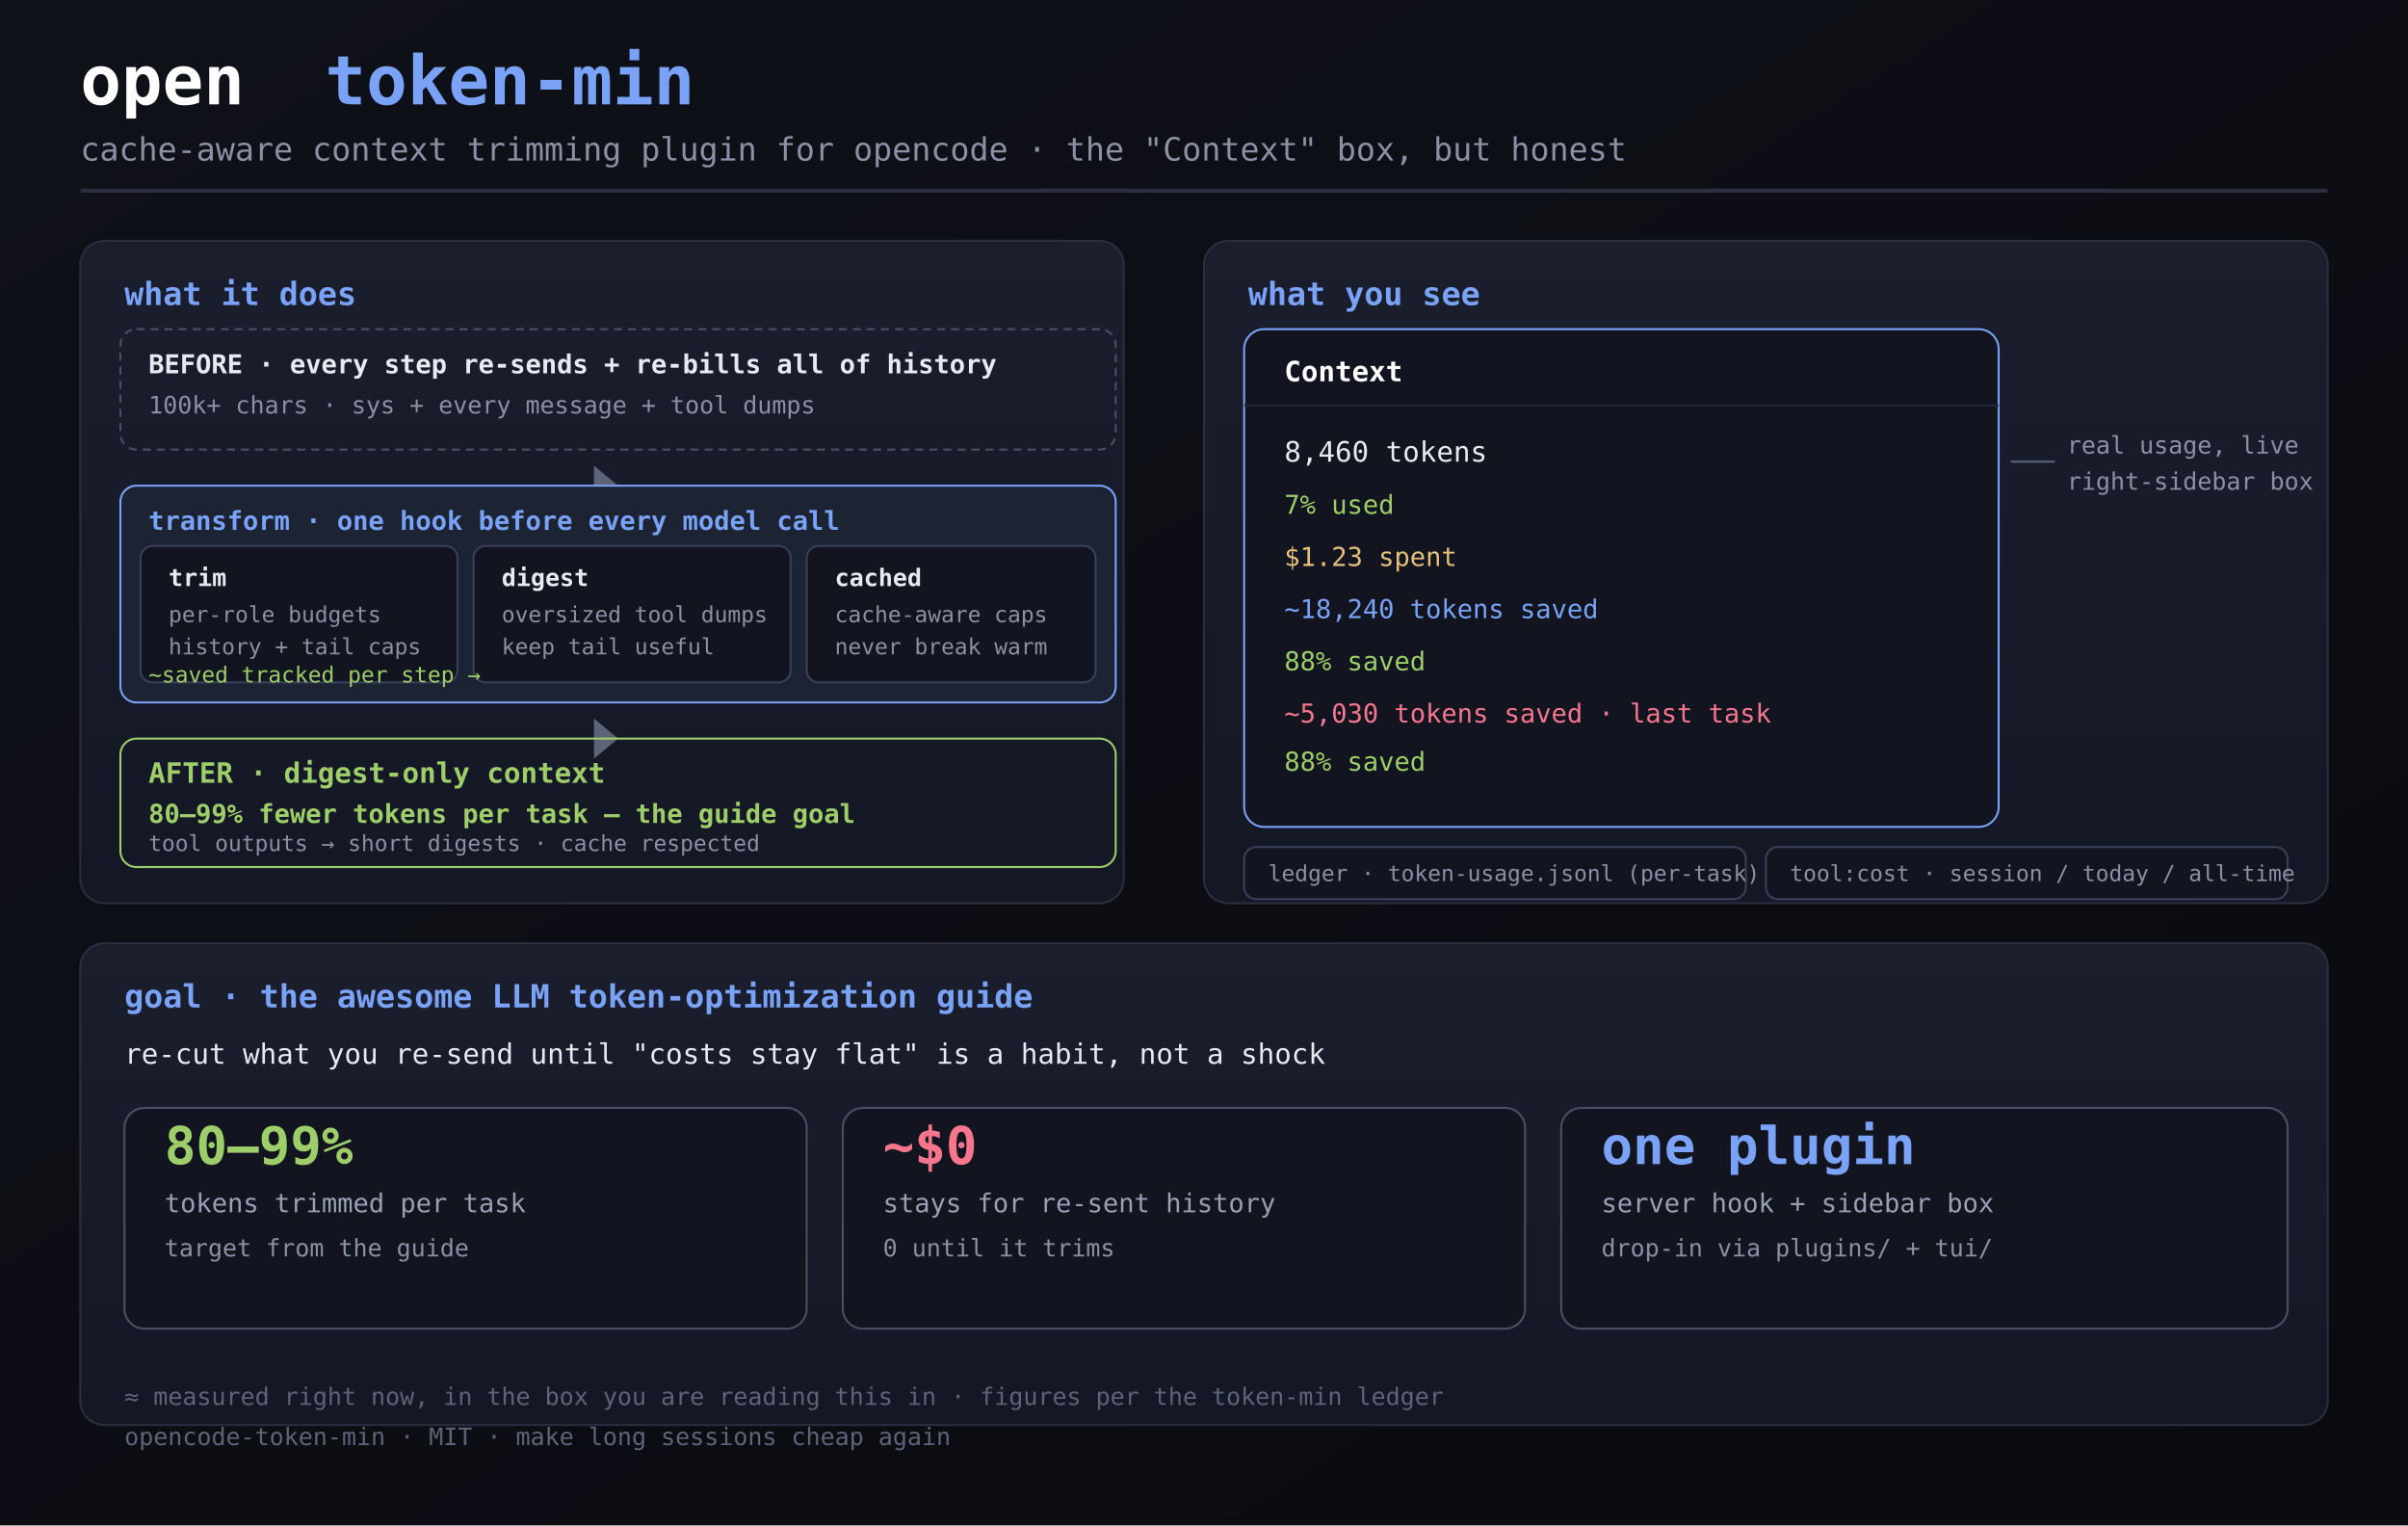
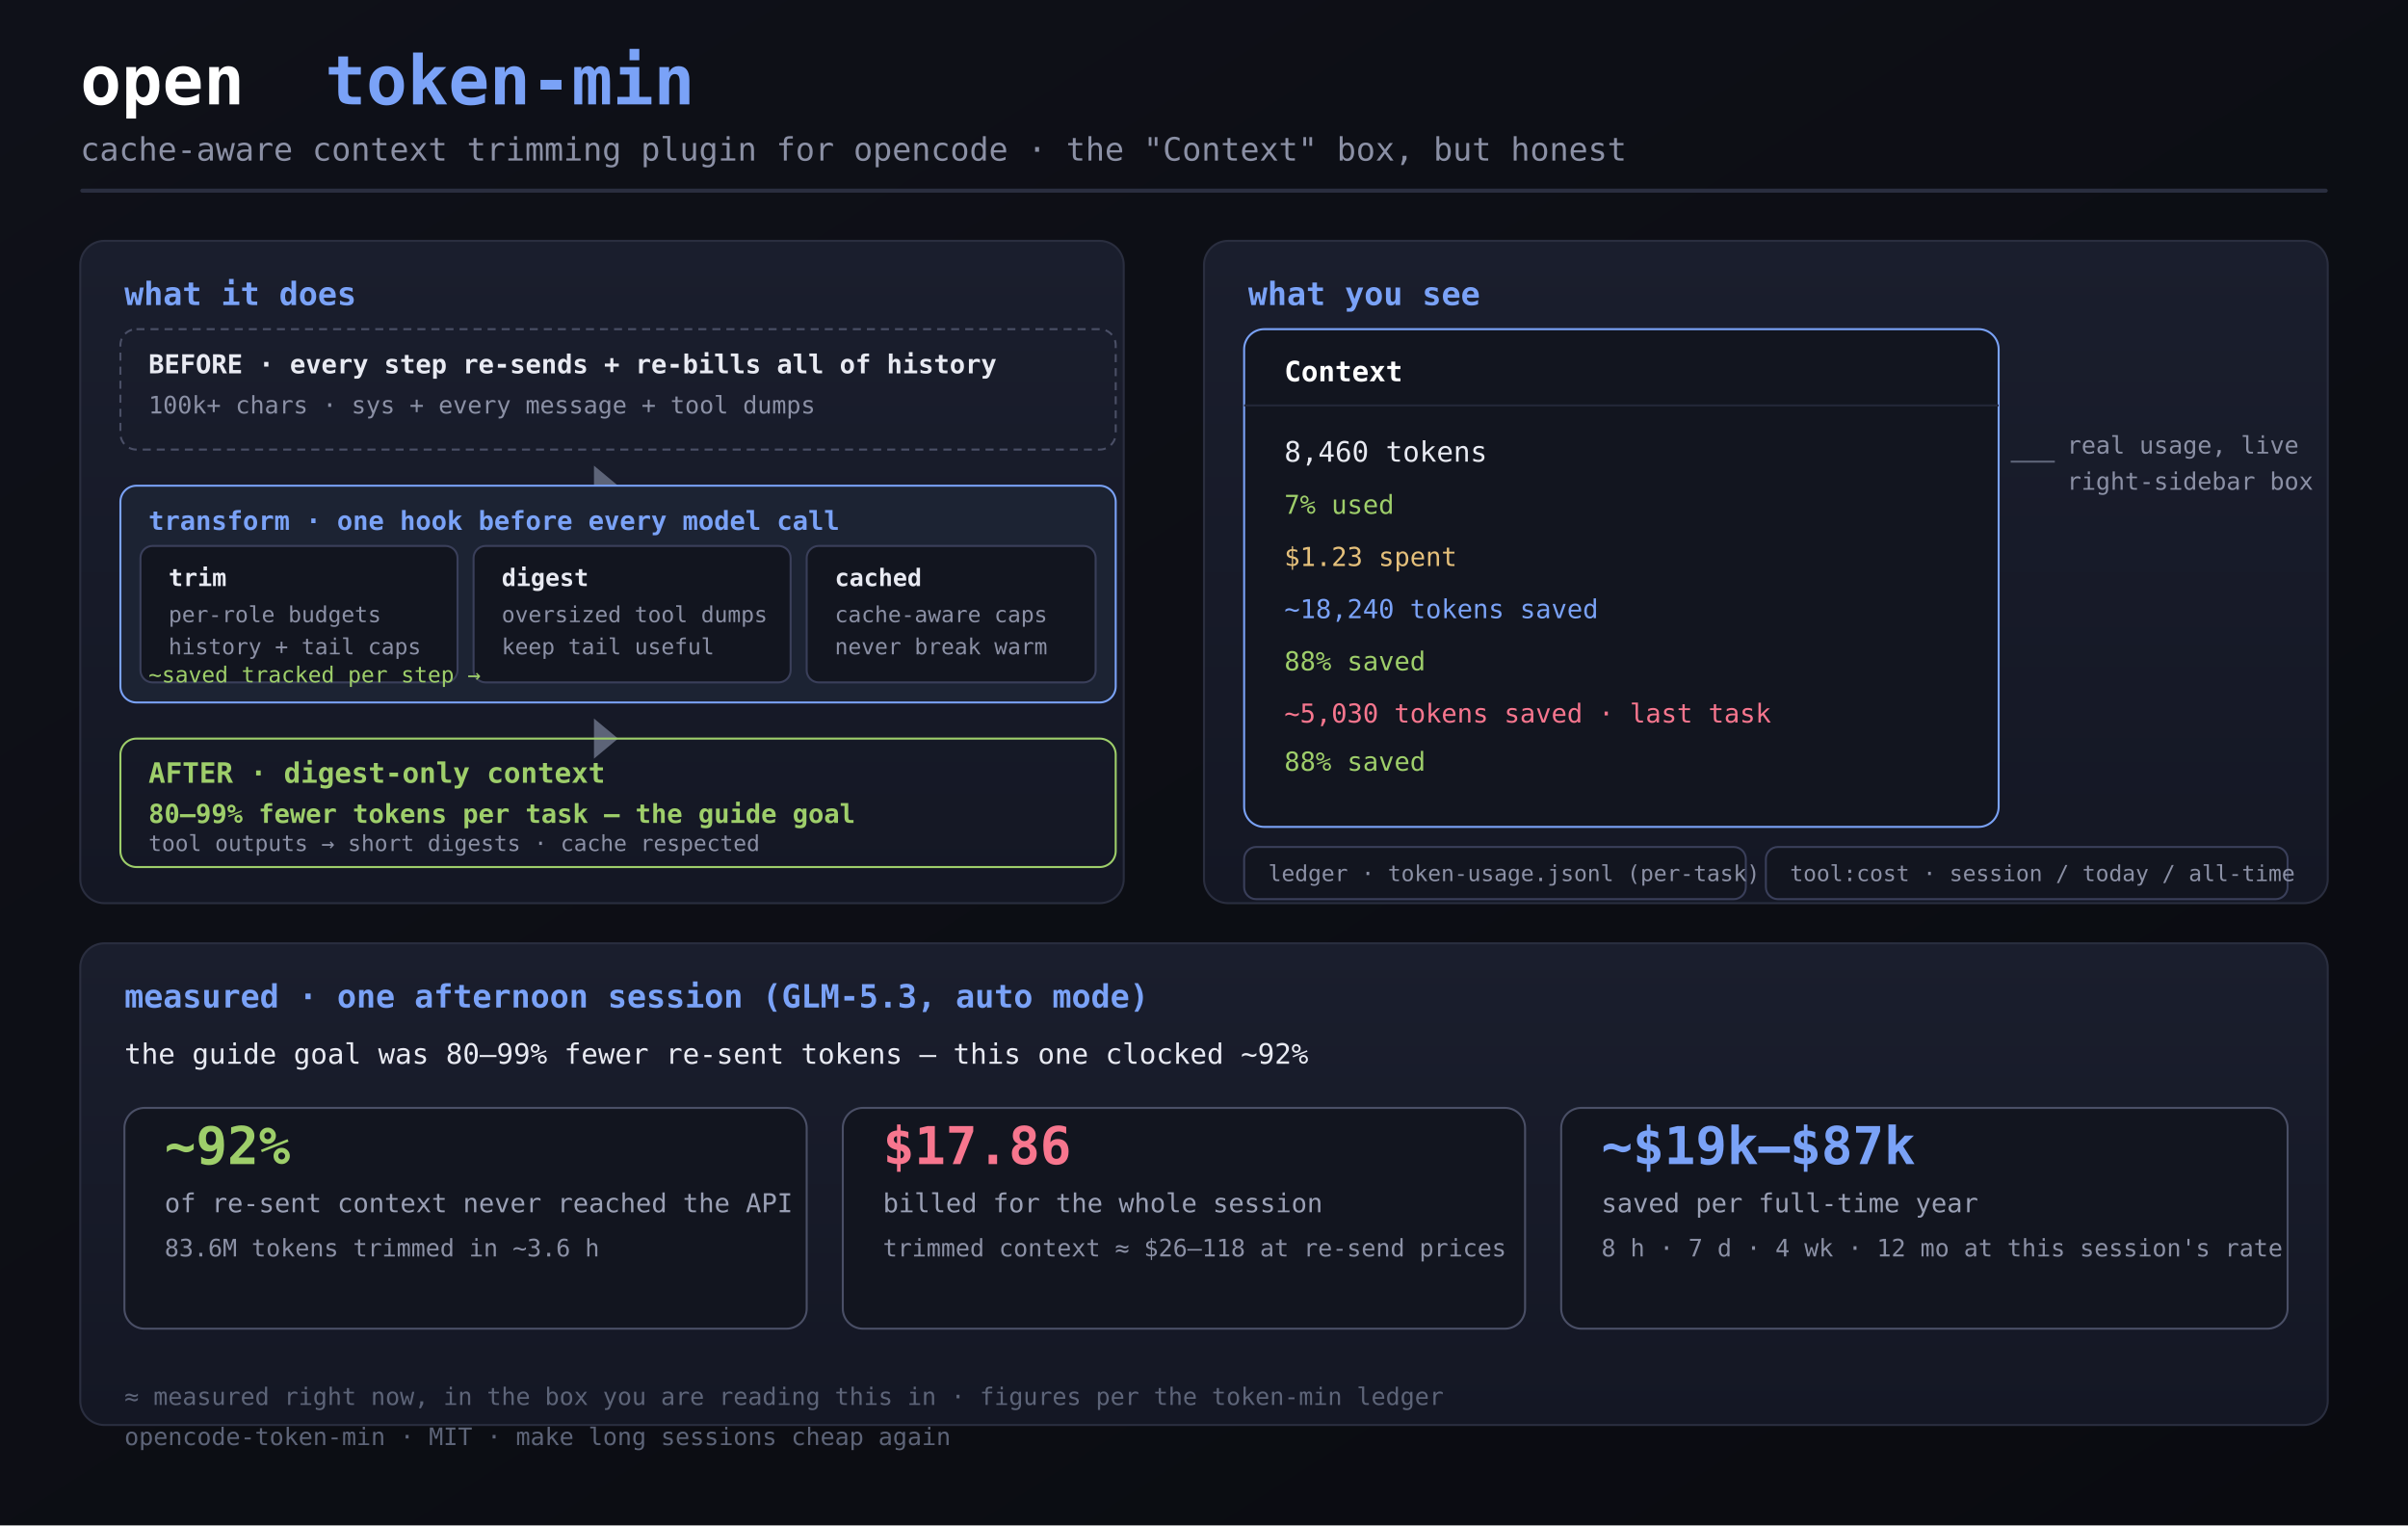
<svg xmlns="http://www.w3.org/2000/svg" width="1200" height="760" viewBox="0 0 1200 760" font-family="ui-monospace, SFMono-Regular, Menlo, Consolas, monospace">
  <defs>
    <linearGradient id="bg" x1="0" y1="0" x2="1" y2="1">
      <stop offset="0" stop-color="#0f1119" />
      <stop offset="1" stop-color="#0a0b10" />
    </linearGradient>
    <linearGradient id="box" x1="0" y1="0" x2="0" y2="1">
      <stop offset="0" stop-color="#1a1e2d" />
      <stop offset="1" stop-color="#141724" />
    </linearGradient>
  </defs>
  <rect width="1200" height="760" fill="url(#bg)" />
  <text x="40" y="52" fill="#fff" font-size="34" font-weight="700">open</text>
  <text x="162" y="52" fill="#7aa2f7" font-size="34" font-weight="700">token-min</text>
  <text x="40" y="80" fill="#8b90a5" font-size="16">cache-aware context trimming plugin for opencode · the "Context" box, but honest</text>
  <rect x="40" y="94" width="1120" height="2" rx="1" fill="#2a2e3f" />
  <rect x="40" y="120" width="520" height="330" rx="12" fill="url(#box)" stroke="#2a2e3f" />
  <text x="62" y="152" fill="#7aa2f7" font-size="16" font-weight="700">what it does</text>
  <rect x="60" y="164" width="496" height="60" rx="8" fill="none" stroke="#4a4f66" stroke-dasharray="4 3" />
  <text x="74" y="186" fill="#e8eaf2" font-size="13" font-weight="700">BEFORE · every step re-sends + re-bills all of history</text>
  <text x="74" y="206" fill="#8b90a5" font-size="12">100k+ chars · sys + every message + tool dumps</text>
  <polygon points="296,232 308,242 296,252" fill="#5d6478" />
  <rect x="60" y="242" width="496" height="108" rx="8" fill="#1c2333" stroke="#7aa2f7" />
  <text x="74" y="264" fill="#7aa2f7" font-size="13" font-weight="700">transform · one hook before every model call</text>
  <rect x="70" y="272" width="158" height="68" rx="6" fill="#12151f" stroke="#3a3f5a" />
  <text x="84" y="292" fill="#e8eaf2" font-size="12" font-weight="700">trim</text>
  <text x="84" y="310" fill="#8b90a5" font-size="11">per-role budgets</text>
  <text x="84" y="326" fill="#8b90a5" font-size="11">history + tail caps</text>
  <rect x="236" y="272" width="158" height="68" rx="6" fill="#12151f" stroke="#3a3f5a" />
  <text x="250" y="292" fill="#e8eaf2" font-size="12" font-weight="700">digest</text>
  <text x="250" y="310" fill="#8b90a5" font-size="11">oversized tool dumps</text>
  <text x="250" y="326" fill="#8b90a5" font-size="11">keep tail useful</text>
  <rect x="402" y="272" width="144" height="68" rx="6" fill="#12151f" stroke="#3a3f5a" />
  <text x="416" y="292" fill="#e8eaf2" font-size="12" font-weight="700">cached</text>
  <text x="416" y="310" fill="#8b90a5" font-size="11">cache-aware caps</text>
  <text x="416" y="326" fill="#8b90a5" font-size="11">never break warm</text>
  <text x="74" y="340" fill="#9ece6a" font-size="11">~saved tracked per step →</text>
  <polygon points="296,358 308,368 296,378" fill="#5d6478" />
  <rect x="60" y="368" width="496" height="64" rx="8" fill="none" stroke="#9ece6a" />
  <text x="74" y="390" fill="#9ece6a" font-size="14" font-weight="700">AFTER · digest-only context</text>
  <text x="74" y="410" fill="#9ece6a" font-size="13" font-weight="700">80–99% fewer tokens per task — the guide goal</text>
  <text x="74" y="424" fill="#8b90a5" font-size="11">tool outputs → short digests · cache respected</text>
  <rect x="600" y="120" width="560" height="330" rx="12" fill="url(#box)" stroke="#2a2e3f" />
  <text x="622" y="152" fill="#7aa2f7" font-size="16" font-weight="700">what you see</text>
  <rect x="620" y="164" width="376" height="248" rx="10" fill="#12151f" stroke="#7aa2f7" />
  <text x="640" y="190" fill="#ffffff" font-size="14" font-weight="700">Context</text>
  <line x1="620" y1="202" x2="996" y2="202" stroke="#232738" />
  <text x="640" y="230" fill="#e8eaf2" font-size="14">8,460 tokens</text>
  <text x="640" y="256" fill="#9ece6a" font-size="13">7% used</text>
  <text x="640" y="282" fill="#e5c07b" font-size="13">$1.23 spent</text>
  <text x="640" y="308" fill="#7aa2f7" font-size="13">~18,240 tokens saved</text>
  <text x="640" y="334" fill="#9ece6a" font-size="13">88% saved</text>
  <text x="640" y="360" fill="#f7768e" font-size="13">~5,030 tokens saved · last task</text>
  <text x="640" y="384" fill="#9ece6a" font-size="13">88% saved</text>
  <line x1="1002" y1="230" x2="1024" y2="230" stroke="#5d6478" />
  <text x="1030" y="226" fill="#8b90a5" font-size="12">real usage, live</text>
  <text x="1030" y="244" fill="#8b90a5" font-size="12">right-sidebar box</text>
  <rect x="620" y="422" width="250" height="26" rx="6" fill="#12151f" stroke="#3a3f5a" />
  <text x="632" y="439" fill="#8b90a5" font-size="11">ledger · token-usage.jsonl (per-task)</text>
  <rect x="880" y="422" width="260" height="26" rx="6" fill="#12151f" stroke="#3a3f5a" />
  <text x="892" y="439" fill="#8b90a5" font-size="11">tool:cost · session / today / all-time</text>
  <rect x="40" y="470" width="1120" height="240" rx="12" fill="url(#box)" stroke="#2a2e3f" />
-   <text x="62" y="502" fill="#7aa2f7" font-size="16" font-weight="700">goal · the awesome LLM token-optimization guide</text>
-   <text x="62" y="530" fill="#e8eaf2" font-size="14">re-cut what you re-send until "costs stay flat" is a habit, not a shock</text>
+   <text x="62" y="502" fill="#7aa2f7" font-size="16" font-weight="700">measured · one afternoon session (GLM-5.3, auto mode)</text>
+   <text x="62" y="530" fill="#e8eaf2" font-size="14">the guide goal was 80–99% fewer re-sent tokens — this one clocked ~92%</text>
  <rect x="62" y="552" width="340" height="110" rx="10" fill="#12151f" stroke="#4a4f66" />
-   <text x="82" y="580" fill="#9ece6a" font-size="26" font-weight="700">80–99%</text>
-   <text x="82" y="604" fill="#9aa0b5" font-size="13">tokens trimmed per task</text>
-   <text x="82" y="626" fill="#8b90a5" font-size="12">target from the guide</text>
+   <text x="82" y="580" fill="#9ece6a" font-size="26" font-weight="700">~92%</text>
+   <text x="82" y="604" fill="#9aa0b5" font-size="13">of re-sent context never reached the API</text>
+   <text x="82" y="626" fill="#8b90a5" font-size="12">83.6M tokens trimmed in ~3.6 h</text>
  <rect x="420" y="552" width="340" height="110" rx="10" fill="#12151f" stroke="#4a4f66" />
-   <text x="440" y="580" fill="#f7768e" font-size="26" font-weight="700">~$0</text>
-   <text x="440" y="604" fill="#9aa0b5" font-size="13">stays for re-sent history</text>
-   <text x="440" y="626" fill="#8b90a5" font-size="12">0 until it trims</text>
+   <text x="440" y="580" fill="#f7768e" font-size="26" font-weight="700">$17.86</text>
+   <text x="440" y="604" fill="#9aa0b5" font-size="13">billed for the whole session</text>
+   <text x="440" y="626" fill="#8b90a5" font-size="12">trimmed context ≈ $26–118 at re-send prices</text>
  <rect x="778" y="552" width="362" height="110" rx="10" fill="#12151f" stroke="#4a4f66" />
-   <text x="798" y="580" fill="#7aa2f7" font-size="26" font-weight="700">one plugin</text>
-   <text x="798" y="604" fill="#9aa0b5" font-size="13">server hook + sidebar box</text>
-   <text x="798" y="626" fill="#8b90a5" font-size="12">drop-in via plugins/ + tui/</text>
+   <text x="798" y="580" fill="#7aa2f7" font-size="26" font-weight="700">~$19k–$87k</text>
+   <text x="798" y="604" fill="#9aa0b5" font-size="13">saved per full-time year</text>
+   <text x="798" y="626" fill="#8b90a5" font-size="12">8 h · 7 d · 4 wk · 12 mo at this session's rate</text>
  <text x="62" y="700" fill="#5d6478" font-size="12">≈ measured right now, in the box you are reading this in · figures per the token-min ledger</text>
  <text x="62" y="720" fill="#5d6478" font-size="12">opencode-token-min · MIT · make long sessions cheap again</text>
</svg>
